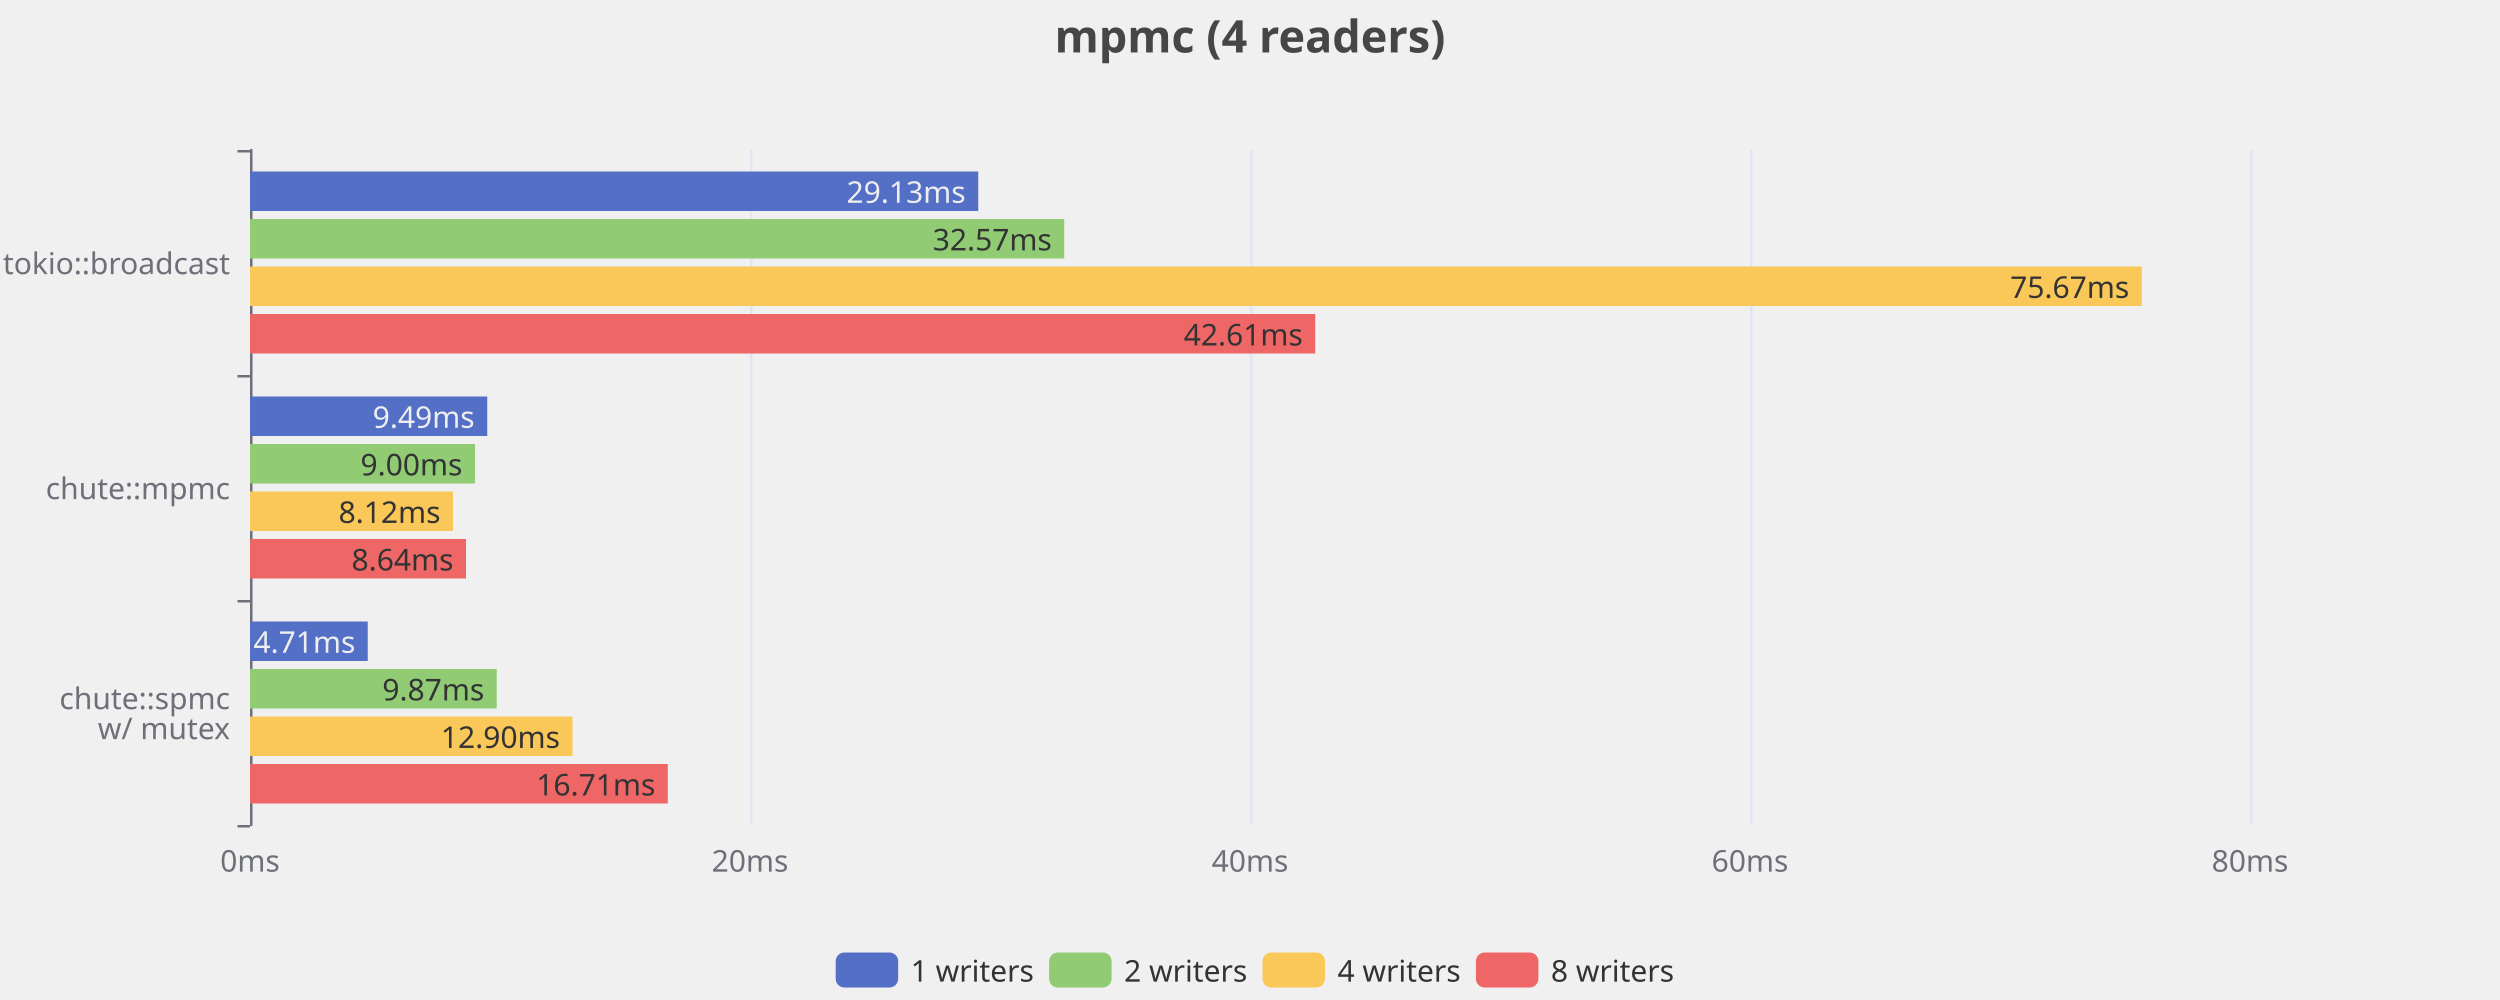
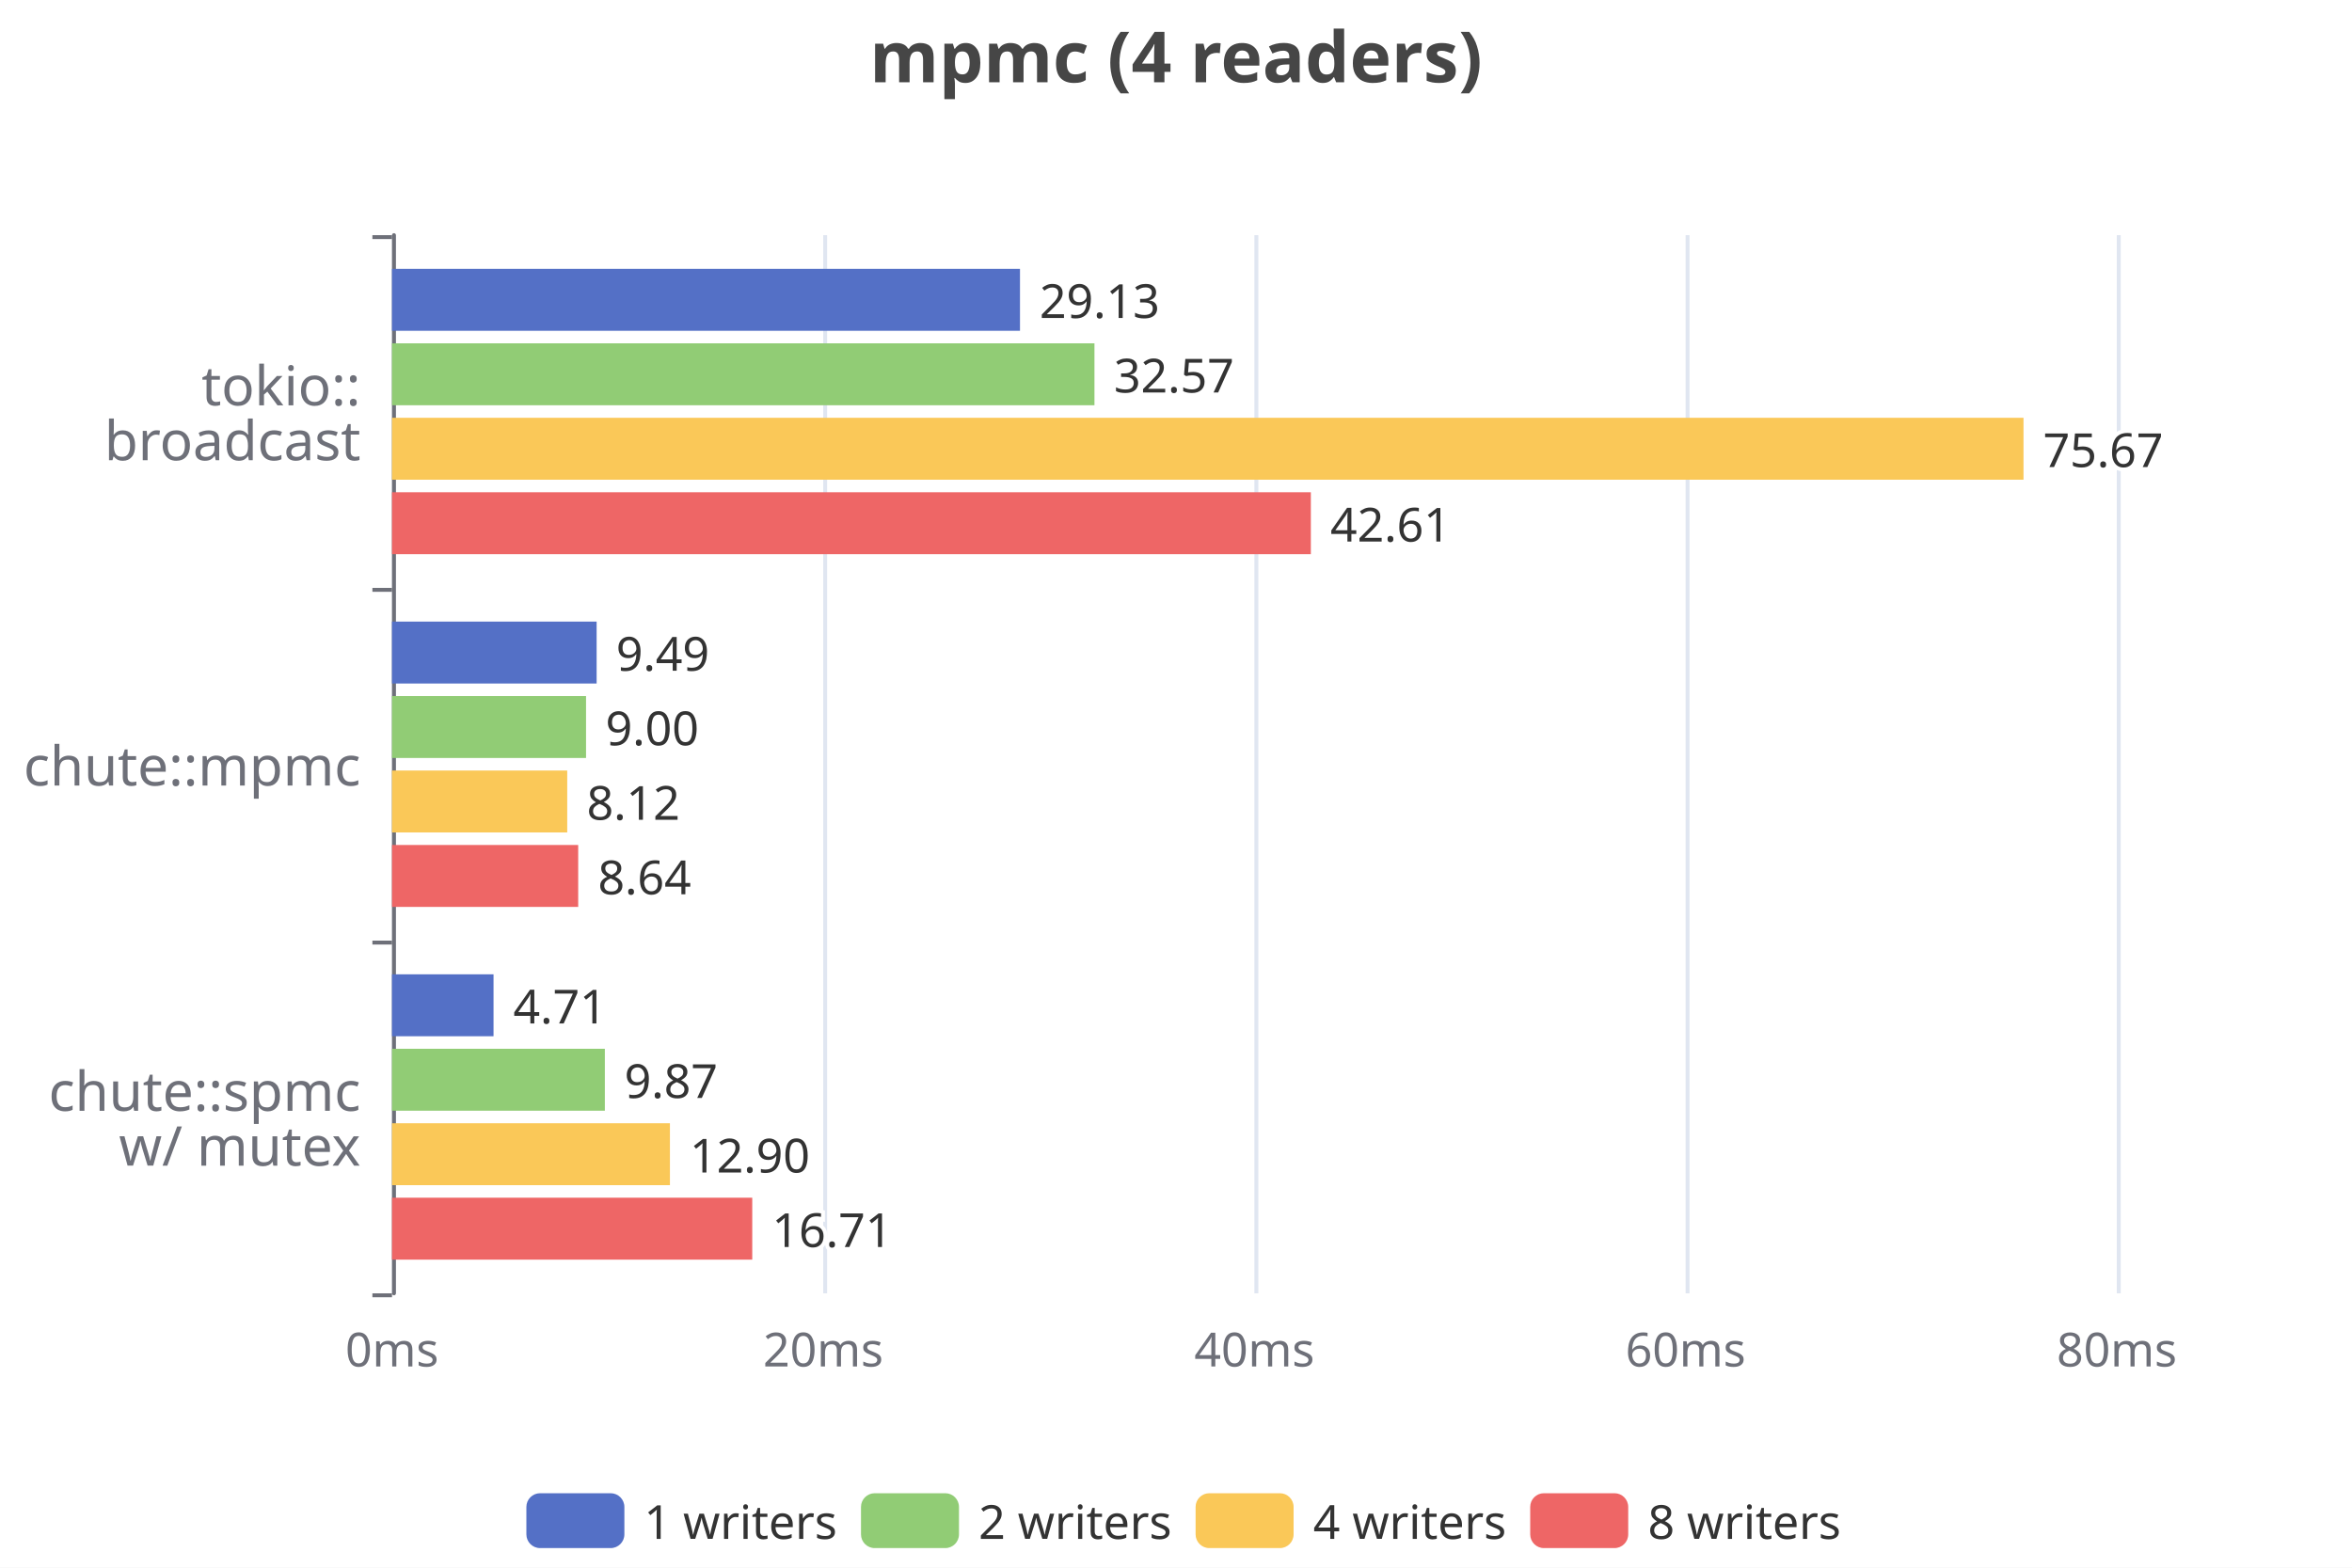
- <svg xmlns="http://www.w3.org/2000/svg" width="1000" height="400" version="1.1" baseProfile="full" viewBox="0 0 1000 400">
-   <rect width="1000" height="400" x="0" y="0" id="0" fill="none" />
+ <svg xmlns="http://www.w3.org/2000/svg" width="600" height="400" version="1.1" baseProfile="full" viewBox="0 0 600 400">
+   <rect width="600" height="400" x="0" y="0" id="0" fill="#FFFFFF" />
  <path d="M100.5 60L100.5 330" fill="none" stroke="#E0E6F1" />
-   <path d="M300.5 60L300.5 330" fill="none" stroke="#E0E6F1" />
-   <path d="M500.5 60L500.5 330" fill="none" stroke="#E0E6F1" />
-   <path d="M700.5 60L700.5 330" fill="none" stroke="#E0E6F1" />
-   <path d="M900.5 60L900.5 330" fill="none" stroke="#E0E6F1" />
+   <path d="M210.5 60L210.5 330" fill="none" stroke="#E0E6F1" />
+   <path d="M320.5 60L320.5 330" fill="none" stroke="#E0E6F1" />
+   <path d="M430.5 60L430.5 330" fill="none" stroke="#E0E6F1" />
+   <path d="M540.5 60L540.5 330" fill="none" stroke="#E0E6F1" />
  <path d="M100.5 330L100.5 60" fill="none" stroke="#6E7079" stroke-linecap="round" />
  <path d="M100 330.5L95 330.5" fill="none" stroke="#6E7079" />
  <path d="M100 240.5L95 240.5" fill="none" stroke="#6E7079" />
  <path d="M100 150.5L95 150.5" fill="none" stroke="#6E7079" />
  <path d="M100 60.5L95 60.5" fill="none" stroke="#6E7079" />
-   <text dominant-baseline="central" text-anchor="end" style="font-size:12px;font-family:sans-serif;" y="-6" transform="translate(92 285)" fill="#6E7079">chute::spmc</text>
-   <text dominant-baseline="central" text-anchor="end" style="font-size:12px;font-family:sans-serif;" xml:space="preserve" y="6" transform="translate(92 285)" fill="#6E7079">w/ mutex</text>
-   <text dominant-baseline="central" text-anchor="end" style="font-size:12px;font-family:sans-serif;" transform="translate(92 195)" fill="#6E7079">chute::mpmc</text>
-   <text dominant-baseline="central" text-anchor="end" style="font-size:12px;font-family:sans-serif;" transform="translate(92 105)" fill="#6E7079">tokio::broadcast</text>
+   <text dominant-baseline="central" text-anchor="end" style="font-size:14px;font-family:sans-serif;" y="-7" transform="translate(92 285)" fill="#6E7079">chute::spmc</text>
+   <text dominant-baseline="central" text-anchor="end" style="font-size:14px;font-family:sans-serif;" xml:space="preserve" y="7" transform="translate(92 285)" fill="#6E7079">w/ mutex</text>
+   <text dominant-baseline="central" text-anchor="end" style="font-size:14px;font-family:sans-serif;" transform="translate(92 195)" fill="#6E7079">chute::mpmc</text>
+   <text dominant-baseline="central" text-anchor="end" style="font-size:14px;font-family:sans-serif;" y="-7" transform="translate(92 105)" fill="#6E7079">tokio::</text>
+   <text dominant-baseline="central" text-anchor="end" style="font-size:14px;font-family:sans-serif;" y="7" transform="translate(92 105)" fill="#6E7079">broadcast</text>
  <text dominant-baseline="central" text-anchor="middle" style="font-size:12px;font-family:sans-serif;" y="6" transform="translate(100 338)" fill="#6E7079">0ms</text>
-   <text dominant-baseline="central" text-anchor="middle" style="font-size:12px;font-family:sans-serif;" y="6" transform="translate(300 338)" fill="#6E7079">20ms</text>
-   <text dominant-baseline="central" text-anchor="middle" style="font-size:12px;font-family:sans-serif;" y="6" transform="translate(500 338)" fill="#6E7079">40ms</text>
-   <text dominant-baseline="central" text-anchor="middle" style="font-size:12px;font-family:sans-serif;" y="6" transform="translate(700 338)" fill="#6E7079">60ms</text>
-   <text dominant-baseline="central" text-anchor="middle" style="font-size:12px;font-family:sans-serif;" y="6" transform="translate(900 338)" fill="#6E7079">80ms</text>
-   <path d="M100 248.6l47.1 0l0 15.8l-47.1 0Z" fill="#5470c6" />
-   <path d="M100 158.6l94.9 0l0 15.8l-94.9 0Z" fill="#5470c6" />
-   <path d="M100 68.6l291.3 0l0 15.8l-291.3 0Z" fill="#5470c6" />
-   <path d="M100 267.6l98.7 0l0 15.8l-98.7 0Z" fill="#91cc75" />
-   <path d="M100 177.6l90 0l0 15.8l-90 0Z" fill="#91cc75" />
-   <path d="M100 87.6l325.7 0l0 15.8l-325.7 0Z" fill="#91cc75" />
-   <path d="M100 286.6l129 0l0 15.8l-129 0Z" fill="#fac858" />
-   <path d="M100 196.6l81.2 0l0 15.8l-81.2 0Z" fill="#fac858" />
-   <path d="M100 106.6l756.7 0l0 15.8l-756.7 0Z" fill="#fac858" />
-   <path d="M100 305.6l167.1 0l0 15.8l-167.1 0Z" fill="#ee6666" />
-   <path d="M100 215.6l86.4 0l0 15.8l-86.4 0Z" fill="#ee6666" />
-   <path d="M100 125.6l426.1 0l0 15.8l-426.1 0Z" fill="#ee6666" />
-   <text dominant-baseline="central" text-anchor="end" style="font-size:12px;font-family:sans-serif;" transform="translate(142.148 256.4739)" fill="#eee" stroke="#5470c6" stroke-width="2" paint-order="stroke" stroke-miterlimit="2">4.71ms</text>
-   <text dominant-baseline="central" text-anchor="end" style="font-size:12px;font-family:sans-serif;" transform="translate(189.8563 166.4739)" fill="#eee" stroke="#5470c6" stroke-width="2" paint-order="stroke" stroke-miterlimit="2">9.49ms</text>
-   <text dominant-baseline="central" text-anchor="end" style="font-size:12px;font-family:sans-serif;" transform="translate(386.253 76.4739)" fill="#eee" stroke="#5470c6" stroke-width="2" paint-order="stroke" stroke-miterlimit="2">29.13ms</text>
-   <text dominant-baseline="central" text-anchor="end" style="font-size:12px;font-family:sans-serif;" transform="translate(193.7137 275.4913)" fill="#333">9.87ms</text>
-   <text dominant-baseline="central" text-anchor="end" style="font-size:12px;font-family:sans-serif;" transform="translate(184.9667 185.4913)" fill="#333">9.00ms</text>
-   <text dominant-baseline="central" text-anchor="end" style="font-size:12px;font-family:sans-serif;" transform="translate(420.7283 95.4913)" fill="#333">32.57ms</text>
-   <text dominant-baseline="central" text-anchor="end" style="font-size:12px;font-family:sans-serif;" transform="translate(223.9944 294.5087)" fill="#333">12.90ms</text>
-   <text dominant-baseline="central" text-anchor="end" style="font-size:12px;font-family:sans-serif;" transform="translate(176.2097 204.5087)" fill="#333">8.12ms</text>
-   <text dominant-baseline="central" text-anchor="end" style="font-size:12px;font-family:sans-serif;" transform="translate(851.701 114.5087)" fill="#333">75.67ms</text>
-   <text dominant-baseline="central" text-anchor="end" style="font-size:12px;font-family:sans-serif;" transform="translate(262.1418 313.5261)" fill="#333">16.71ms</text>
-   <text dominant-baseline="central" text-anchor="end" style="font-size:12px;font-family:sans-serif;" transform="translate(181.3943 223.5261)" fill="#333">8.64ms</text>
-   <text dominant-baseline="central" text-anchor="end" style="font-size:12px;font-family:sans-serif;" transform="translate(521.122 133.5261)" fill="#333">42.61ms</text>
-   <path d="M-5 -5l341.4 0l0 24l-341.4 0Z" transform="translate(334.28 381)" fill="rgb(0,0,0)" fill-opacity="0" stroke="#ccc" stroke-width="0" />
-   <path d="M3.5 0L21.5 0A3.5 3.5 0 0 1 25 3.5L25 10.5A3.5 3.5 0 0 1 21.5 14L3.5 14A3.5 3.5 0 0 1 0 10.5L0 3.5A3.5 3.5 0 0 1 3.5 0" transform="translate(334.28 381)" fill="#5470c6" />
-   <text dominant-baseline="central" text-anchor="start" style="font-size:12px;font-family:sans-serif;" xml:space="preserve" x="30" y="7" transform="translate(334.28 381)" fill="#333">1 writers</text>
-   <path d="M3.5 0L21.5 0A3.5 3.5 0 0 1 25 3.5L25 10.5A3.5 3.5 0 0 1 21.5 14L3.5 14A3.5 3.5 0 0 1 0 10.5L0 3.5A3.5 3.5 0 0 1 3.5 0" transform="translate(419.64 381)" fill="#91cc75" />
-   <text dominant-baseline="central" text-anchor="start" style="font-size:12px;font-family:sans-serif;" xml:space="preserve" x="30" y="7" transform="translate(419.64 381)" fill="#333">2 writers</text>
-   <path d="M3.5 0L21.5 0A3.5 3.5 0 0 1 25 3.5L25 10.5A3.5 3.5 0 0 1 21.5 14L3.5 14A3.5 3.5 0 0 1 0 10.5L0 3.5A3.5 3.5 0 0 1 3.5 0" transform="translate(505 381)" fill="#fac858" />
-   <text dominant-baseline="central" text-anchor="start" style="font-size:12px;font-family:sans-serif;" xml:space="preserve" x="30" y="7" transform="translate(505 381)" fill="#333">4 writers</text>
-   <path d="M3.5 0L21.5 0A3.5 3.5 0 0 1 25 3.5L25 10.5A3.5 3.5 0 0 1 21.5 14L3.5 14A3.5 3.5 0 0 1 0 10.5L0 3.5A3.5 3.5 0 0 1 3.5 0" transform="translate(590.36 381)" fill="#ee6666" />
-   <text dominant-baseline="central" text-anchor="start" style="font-size:12px;font-family:sans-serif;" xml:space="preserve" x="30" y="7" transform="translate(590.36 381)" fill="#333">8 writers</text>
-   <path d="M-76.1 -5l152.2 0l0 28l-152.2 0Z" transform="translate(500 5)" fill="rgb(0,0,0)" fill-opacity="0" stroke="#ccc" stroke-width="0" />
-   <text dominant-baseline="central" text-anchor="middle" style="font-size:18px;font-family:sans-serif;font-weight:bold;" xml:space="preserve" y="9" transform="translate(500 5)" fill="#464646">mpmc (4 readers)</text>
+   <text dominant-baseline="central" text-anchor="middle" style="font-size:12px;font-family:sans-serif;" y="6" transform="translate(210 338)" fill="#6E7079">20ms</text>
+   <text dominant-baseline="central" text-anchor="middle" style="font-size:12px;font-family:sans-serif;" y="6" transform="translate(320 338)" fill="#6E7079">40ms</text>
+   <text dominant-baseline="central" text-anchor="middle" style="font-size:12px;font-family:sans-serif;" y="6" transform="translate(430 338)" fill="#6E7079">60ms</text>
+   <text dominant-baseline="central" text-anchor="middle" style="font-size:12px;font-family:sans-serif;" y="6" transform="translate(540 338)" fill="#6E7079">80ms</text>
+   <path d="M100 248.6l25.9 0l0 15.8l-25.9 0Z" fill="#5470c6" />
+   <path d="M100 158.6l52.2 0l0 15.8l-52.2 0Z" fill="#5470c6" />
+   <path d="M100 68.6l160.2 0l0 15.8l-160.2 0Z" fill="#5470c6" />
+   <path d="M100 267.6l54.3 0l0 15.8l-54.3 0Z" fill="#91cc75" />
+   <path d="M100 177.6l49.5 0l0 15.8l-49.5 0Z" fill="#91cc75" />
+   <path d="M100 87.6l179.2 0l0 15.8l-179.2 0Z" fill="#91cc75" />
+   <path d="M100 286.6l70.9 0l0 15.8l-70.9 0Z" fill="#fac858" />
+   <path d="M100 196.6l44.7 0l0 15.8l-44.7 0Z" fill="#fac858" />
+   <path d="M100 106.6l416.2 0l0 15.8l-416.2 0Z" fill="#fac858" />
+   <path d="M100 305.6l91.9 0l0 15.8l-91.9 0Z" fill="#ee6666" />
+   <path d="M100 215.6l47.5 0l0 15.8l-47.5 0Z" fill="#ee6666" />
+   <path d="M100 125.6l234.4 0l0 15.8l-234.4 0Z" fill="#ee6666" />
+   <text dominant-baseline="central" text-anchor="start" style="font-size:12px;font-family:sans-serif;" transform="translate(130.9314 256.4739)" fill="#333" stroke="rgb(255,255,255)" stroke-width="2" paint-order="stroke" stroke-miterlimit="2">4.71</text>
+   <text dominant-baseline="central" text-anchor="start" style="font-size:12px;font-family:sans-serif;" transform="translate(157.171 166.4739)" fill="#333" stroke="rgb(255,255,255)" stroke-width="2" paint-order="stroke" stroke-miterlimit="2">9.49</text>
+   <text dominant-baseline="central" text-anchor="start" style="font-size:12px;font-family:sans-serif;" transform="translate(265.1892 76.4739)" fill="#333" stroke="rgb(255,255,255)" stroke-width="2" paint-order="stroke" stroke-miterlimit="2">29.13</text>
+   <text dominant-baseline="central" text-anchor="start" style="font-size:12px;font-family:sans-serif;" transform="translate(159.2925 275.4913)" fill="#333" stroke="rgb(255,255,255)" stroke-width="2" paint-order="stroke" stroke-miterlimit="2">9.87</text>
+   <text dominant-baseline="central" text-anchor="start" style="font-size:12px;font-family:sans-serif;" transform="translate(154.4817 185.4913)" fill="#333" stroke="rgb(255,255,255)" stroke-width="2" paint-order="stroke" stroke-miterlimit="2">9.00</text>
+   <text dominant-baseline="central" text-anchor="start" style="font-size:12px;font-family:sans-serif;" transform="translate(284.1505 95.4913)" fill="#333" stroke="rgb(255,255,255)" stroke-width="2" paint-order="stroke" stroke-miterlimit="2">32.57</text>
+   <text dominant-baseline="central" text-anchor="start" style="font-size:12px;font-family:sans-serif;" transform="translate(175.9469 294.5087)" fill="#333" stroke="rgb(255,255,255)" stroke-width="2" paint-order="stroke" stroke-miterlimit="2">12.90</text>
+   <text dominant-baseline="central" text-anchor="start" style="font-size:12px;font-family:sans-serif;" transform="translate(149.6653 204.5087)" fill="#333" stroke="rgb(255,255,255)" stroke-width="2" paint-order="stroke" stroke-miterlimit="2">8.12</text>
+   <text dominant-baseline="central" text-anchor="start" style="font-size:12px;font-family:sans-serif;" transform="translate(521.1855 114.5087)" fill="#333" stroke="rgb(255,255,255)" stroke-width="2" paint-order="stroke" stroke-miterlimit="2">75.67</text>
+   <text dominant-baseline="central" text-anchor="start" style="font-size:12px;font-family:sans-serif;" transform="translate(196.928 313.5261)" fill="#333" stroke="rgb(255,255,255)" stroke-width="2" paint-order="stroke" stroke-miterlimit="2">16.71</text>
+   <text dominant-baseline="central" text-anchor="start" style="font-size:12px;font-family:sans-serif;" transform="translate(152.5169 223.5261)" fill="#333" stroke="rgb(255,255,255)" stroke-width="2" paint-order="stroke" stroke-miterlimit="2">8.64</text>
+   <text dominant-baseline="central" text-anchor="start" style="font-size:12px;font-family:sans-serif;" transform="translate(339.3671 133.5261)" fill="#333" stroke="rgb(255,255,255)" stroke-width="2" paint-order="stroke" stroke-miterlimit="2">42.61</text>
+   <path d="M-5 -5l341.4 0l0 24l-341.4 0Z" transform="translate(134.28 381)" fill="rgb(0,0,0)" fill-opacity="0" stroke="#ccc" stroke-width="0" />
+   <path d="M3.5 0L21.5 0A3.5 3.5 0 0 1 25 3.5L25 10.5A3.5 3.5 0 0 1 21.5 14L3.5 14A3.5 3.5 0 0 1 0 10.5L0 3.5A3.5 3.5 0 0 1 3.5 0" transform="translate(134.28 381)" fill="#5470c6" />
+   <text dominant-baseline="central" text-anchor="start" style="font-size:12px;font-family:sans-serif;" xml:space="preserve" x="30" y="7" transform="translate(134.28 381)" fill="#333">1 writers</text>
+   <path d="M3.5 0L21.5 0A3.5 3.5 0 0 1 25 3.5L25 10.5A3.5 3.5 0 0 1 21.5 14L3.5 14A3.5 3.5 0 0 1 0 10.5L0 3.5A3.5 3.5 0 0 1 3.5 0" transform="translate(219.64 381)" fill="#91cc75" />
+   <text dominant-baseline="central" text-anchor="start" style="font-size:12px;font-family:sans-serif;" xml:space="preserve" x="30" y="7" transform="translate(219.64 381)" fill="#333">2 writers</text>
+   <path d="M3.5 0L21.5 0A3.5 3.5 0 0 1 25 3.5L25 10.5A3.5 3.5 0 0 1 21.5 14L3.5 14A3.5 3.5 0 0 1 0 10.5L0 3.5A3.5 3.5 0 0 1 3.5 0" transform="translate(305 381)" fill="#fac858" />
+   <text dominant-baseline="central" text-anchor="start" style="font-size:12px;font-family:sans-serif;" xml:space="preserve" x="30" y="7" transform="translate(305 381)" fill="#333">4 writers</text>
+   <path d="M3.5 0L21.5 0A3.5 3.5 0 0 1 25 3.5L25 10.5A3.5 3.5 0 0 1 21.5 14L3.5 14A3.5 3.5 0 0 1 0 10.5L0 3.5A3.5 3.5 0 0 1 3.5 0" transform="translate(390.36 381)" fill="#ee6666" />
+   <text dominant-baseline="central" text-anchor="start" style="font-size:12px;font-family:sans-serif;" xml:space="preserve" x="30" y="7" transform="translate(390.36 381)" fill="#333">8 writers</text>
+   <path d="M-76.1 -5l152.2 0l0 28l-152.2 0Z" transform="translate(300 5)" fill="rgb(0,0,0)" fill-opacity="0" stroke="#ccc" stroke-width="0" />
+   <text dominant-baseline="central" text-anchor="middle" style="font-size:18px;font-family:sans-serif;font-weight:bold;" xml:space="preserve" y="9" transform="translate(300 5)" fill="#464646">mpmc (4 readers)</text>
</svg>
